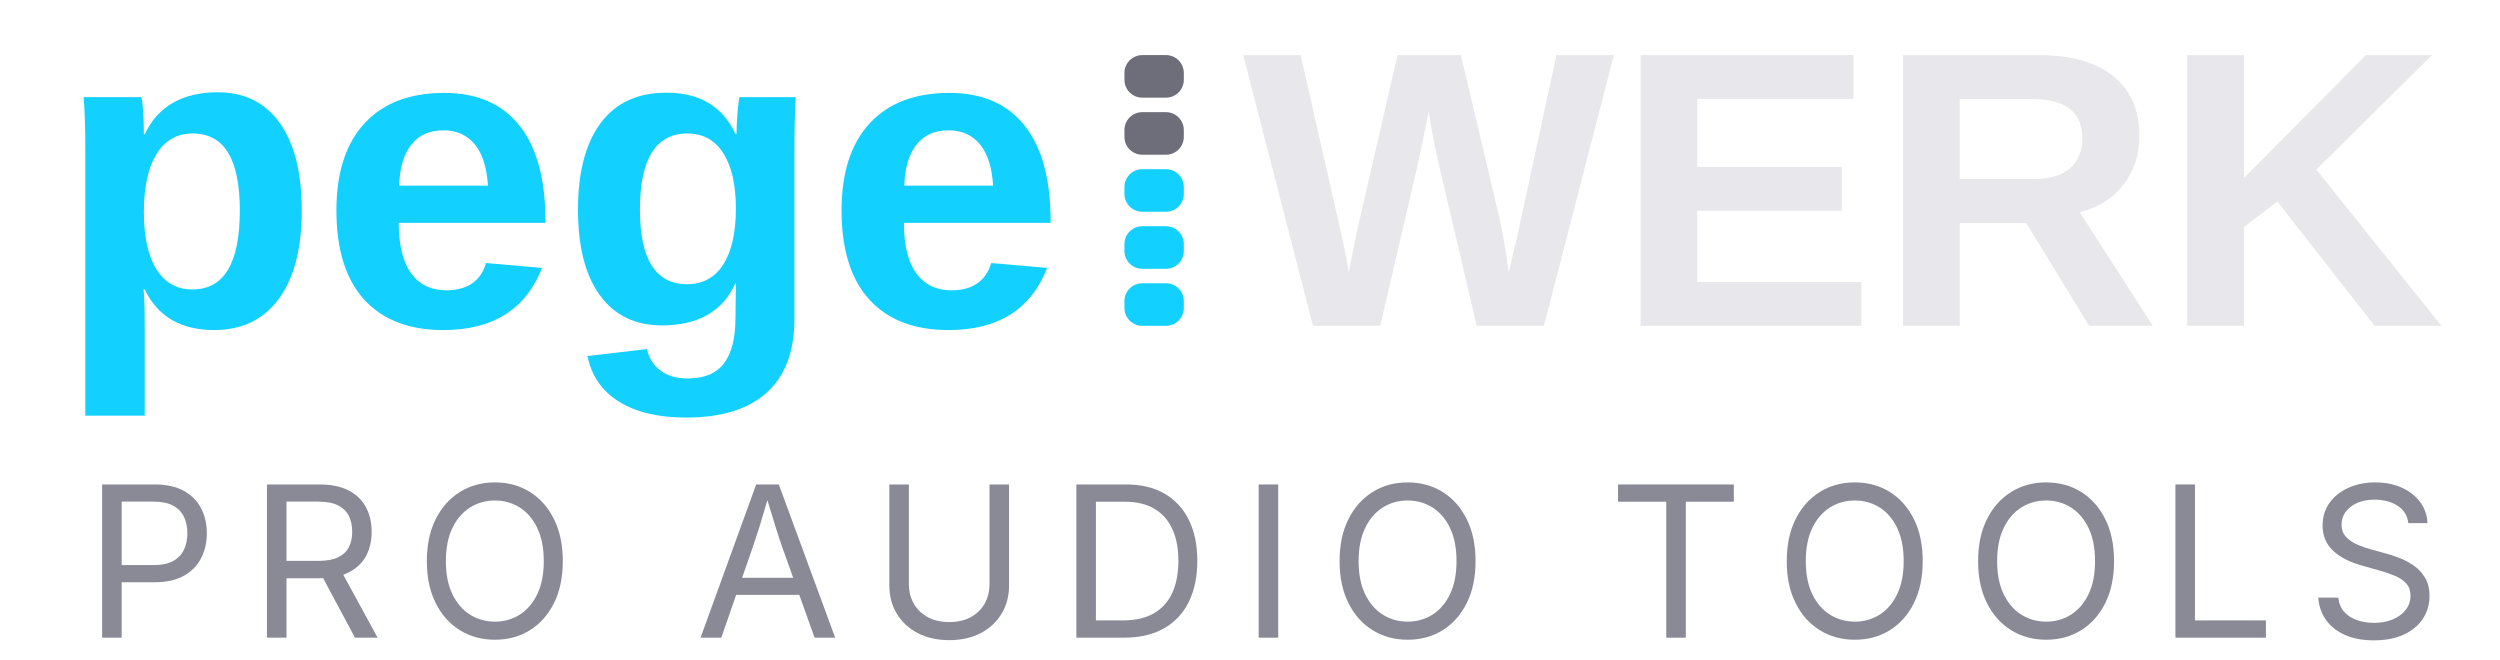
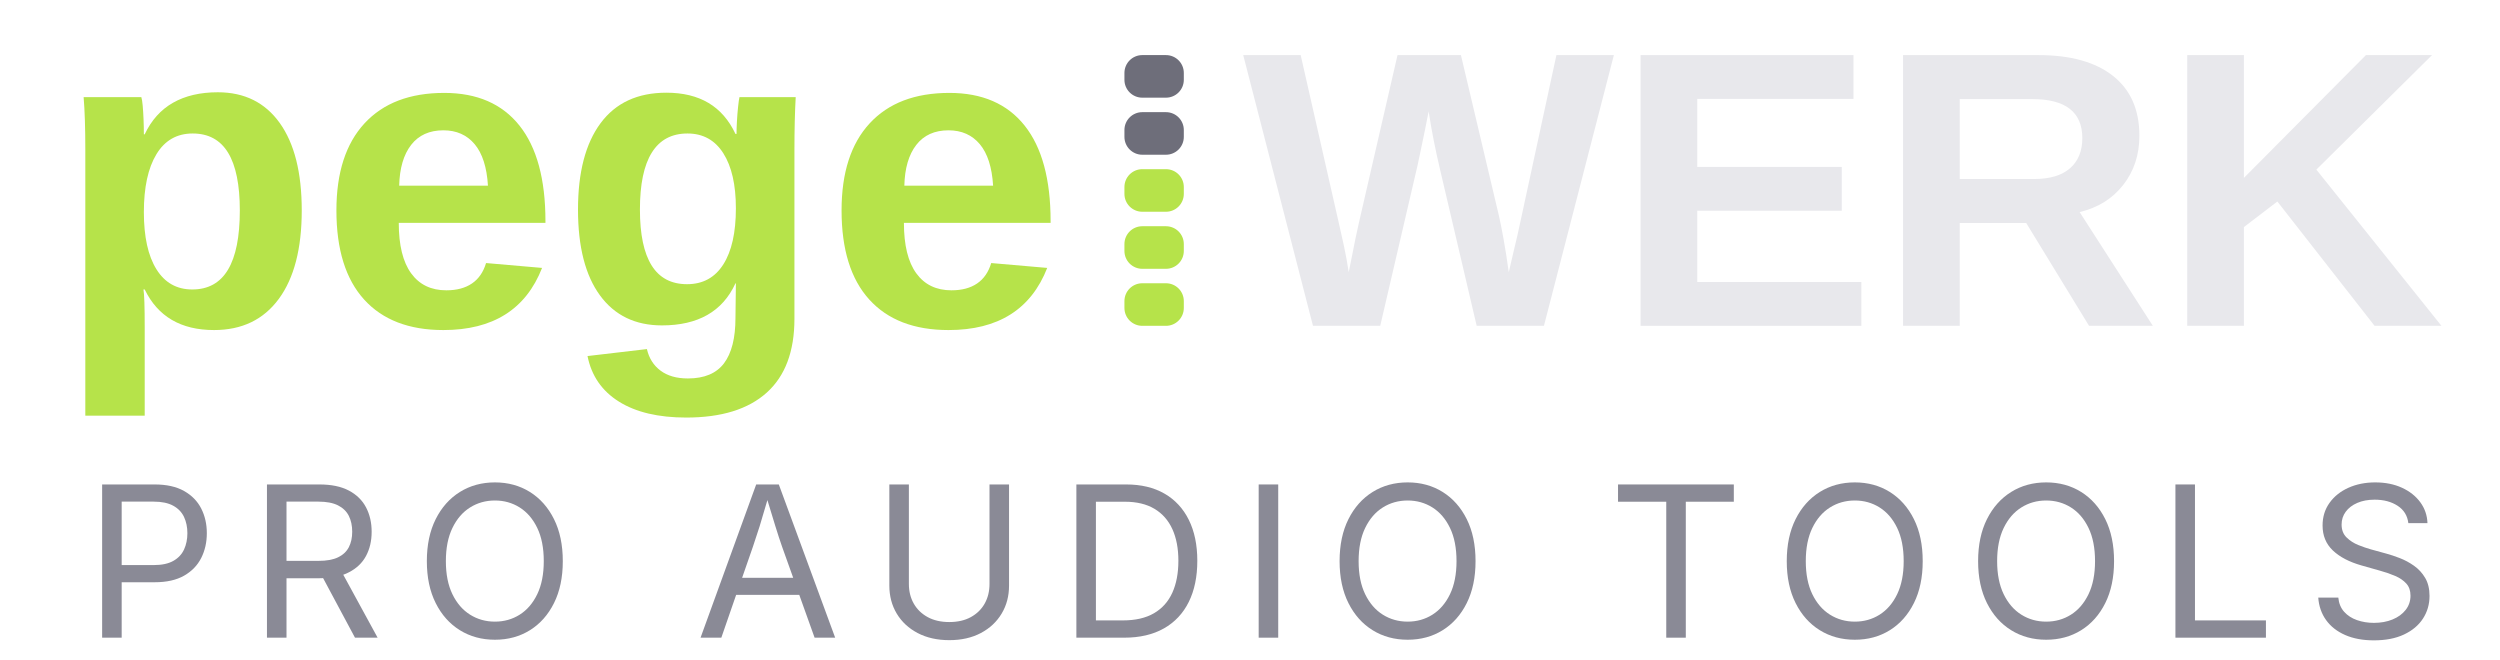
<svg xmlns="http://www.w3.org/2000/svg" viewBox="0 0 635.3 167.6" role="img" aria-label="pegelWERK, Pro Audio Tools">
  <g transform="translate(14.000,82.799) scale(0.053711,-0.053711)">
-     <path transform="translate(0.0,0)" d="M1167 546Q1167 275 1058.5 127.5Q950 -20 752 -20Q517 -20 424 172H418Q424 142 424 -10V-425H143V833Q143 910 141.0 972.0Q139 1034 135 1082H408Q412 1070 414.5 1041.5Q417 1013 418.5 977.0Q420 941 420 906H424Q471 1006 558.0 1055.5Q645 1105 770 1105Q959 1105 1063.0 959.5Q1167 814 1167 546ZM874 546Q874 728 818.5 819.0Q763 910 651 910Q539 910 479.5 812.0Q420 714 420 538Q420 363 479.5 267.5Q539 172 649 172Q762 172 818.0 265.5Q874 359 874 546Z" fill="#12d0ff" />
-     <path transform="translate(1251.0,0)" d="M375 487Q375 329 433.5 248.5Q492 168 600 168Q674 168 721.5 200.5Q769 233 788 297L1053 274Q938 -20 586 -20Q342 -20 211.0 124.5Q80 269 80 546Q80 814 213.0 958.0Q346 1102 590 1102Q823 1102 946.0 947.5Q1069 793 1069 495V487ZM797 663Q789 794 734.0 859.5Q679 925 586 925Q487 925 433.5 856.0Q380 787 377 663Z" fill="#12d0ff" />
-     <path transform="translate(2390.0,0)" d="M596 -434Q398 -434 277.5 -358.5Q157 -283 129 -143L410 -110Q425 -175 474.5 -212.0Q524 -249 604 -249Q721 -249 775.0 -177.0Q829 -105 829 37L831 201H829Q783 101 696.0 51.5Q609 2 481 2Q292 2 188.0 144.0Q84 286 84 550Q84 815 191.0 959.0Q298 1103 502 1103Q620 1103 701.5 1054.5Q783 1006 829 908H834Q834 932 836.0 968.0Q838 1004 841.5 1037.0Q845 1070 848 1082H1114Q1108 974 1108 832V33Q1108 -198 977.0 -316.0Q846 -434 596 -434ZM831 556Q831 723 771.5 816.5Q712 910 602 910Q490 910 433.5 820.0Q377 730 377 550Q377 374 432.5 285.5Q488 197 600 197Q712 197 771.5 290.5Q831 384 831 556Z" fill="#12d0ff" />
-     <path transform="translate(3641.0,0)" d="M375 487Q375 329 433.5 248.5Q492 168 600 168Q674 168 721.5 200.5Q769 233 788 297L1053 274Q938 -20 586 -20Q342 -20 211.0 124.5Q80 269 80 546Q80 814 213.0 958.0Q346 1102 590 1102Q823 1102 946.0 947.5Q1069 793 1069 495V487ZM797 663Q789 794 734.0 859.5Q679 925 586 925Q487 925 433.5 856.0Q380 787 377 663Z" fill="#12d0ff" />
+     <path transform="translate(0.0,0)" d="M1167 546Q1167 275 1058.5 127.5Q950 -20 752 -20Q517 -20 424 172H418Q424 142 424 -10V-425H143V833Q143 910 141.0 972.0Q139 1034 135 1082H408Q412 1070 414.5 1041.5Q417 1013 418.5 977.0Q420 941 420 906H424Q471 1006 558.0 1055.5Q645 1105 770 1105Q959 1105 1063.0 959.5Q1167 814 1167 546ZM874 546Q874 728 818.5 819.0Q763 910 651 910Q539 910 479.5 812.0Q420 714 420 538Q420 363 479.5 267.5Q539 172 649 172Q762 172 818.0 265.5Q874 359 874 546Z" fill="#b6e34a" />
+     <path transform="translate(1251.0,0)" d="M375 487Q375 329 433.5 248.5Q492 168 600 168Q674 168 721.5 200.5Q769 233 788 297L1053 274Q938 -20 586 -20Q342 -20 211.0 124.5Q80 269 80 546Q80 814 213.0 958.0Q346 1102 590 1102Q823 1102 946.0 947.5Q1069 793 1069 495V487ZM797 663Q789 794 734.0 859.5Q679 925 586 925Q487 925 433.5 856.0Q380 787 377 663Z" fill="#b6e34a" />
+     <path transform="translate(2390.0,0)" d="M596 -434Q398 -434 277.5 -358.5Q157 -283 129 -143L410 -110Q425 -175 474.5 -212.0Q524 -249 604 -249Q721 -249 775.0 -177.0Q829 -105 829 37L831 201H829Q783 101 696.0 51.5Q609 2 481 2Q292 2 188.0 144.0Q84 286 84 550Q84 815 191.0 959.0Q298 1103 502 1103Q620 1103 701.5 1054.5Q783 1006 829 908H834Q834 932 836.0 968.0Q838 1004 841.5 1037.0Q845 1070 848 1082H1114Q1108 974 1108 832V33Q1108 -198 977.0 -316.0Q846 -434 596 -434ZM831 556Q831 723 771.5 816.5Q712 910 602 910Q490 910 433.5 820.0Q377 730 377 550Q377 374 432.5 285.5Q488 197 600 197Q712 197 771.5 290.5Q831 384 831 556Z" fill="#b6e34a" />
+     <path transform="translate(3641.0,0)" d="M375 487Q375 329 433.5 248.5Q492 168 600 168Q674 168 721.5 200.5Q769 233 788 297L1053 274Q938 -20 586 -20Q342 -20 211.0 124.5Q80 269 80 546Q80 814 213.0 958.0Q346 1102 590 1102Q823 1102 946.0 947.5Q1069 793 1069 495V487ZM797 663Q789 794 734.0 859.5Q679 925 586 925Q487 925 433.5 856.0Q380 787 377 663Z" fill="#b6e34a" />
  </g>
  <g transform="translate(315.831,82.799) scale(0.048828,-0.048828)">
    <path transform="translate(0.0,0)" d="M909 834 715 0H365L2 1409H301L497 546Q510 491 525.5 419.0Q541 347 551 279Q561 326 569.5 370.5Q578 415 587.0 458.5Q596 502 606 545L805 1409H1135L1332 576Q1342 534 1356.5 454.0Q1371 374 1384 279Q1397 337 1408 382L1429 471Q1439 515 1451 572L1632 1409H1931L1567 0H1217L1026 815Q1009 887 994.0 962.0Q979 1037 967 1116Q959 1073 947.0 1015.0Q935 957 924.5 907.0Q914 857 909 834Z" fill="#e8e8ec" />
    <path transform="translate(1933.0,0)" d="M1286 228V0H137V1409H1245V1181H432V827H1184V599H432V228Z" fill="#e8e8ec" />
    <path transform="translate(3299.0,0)" d="M432 535V0H137V1409H841Q1093 1409 1230.0 1300.5Q1367 1192 1367 989Q1367 841 1283.0 733.5Q1199 626 1056 592L1437 0H1105L778 535ZM1070 977Q1070 1078 1005.0 1129.0Q940 1180 810 1180H432V764H818Q942 764 1006.0 820.0Q1070 876 1070 977Z" fill="#e8e8ec" />
    <path transform="translate(4778.0,0)" d="M432 514V0H137V1409H432V770L1067 1409H1411L809 813L1460 0H1112L606 647Z" fill="#e8e8ec" />
  </g>
  <rect x="285.74" y="14.00" width="15.09" height="10.82" rx="4.54" fill="#6e6e7a" />
  <rect x="285.74" y="28.50" width="15.09" height="10.82" rx="4.54" fill="#6e6e7a" />
-   <rect x="285.74" y="42.99" width="15.09" height="10.82" rx="4.54" fill="#12d0ff" />
-   <rect x="285.74" y="57.49" width="15.09" height="10.82" rx="4.54" fill="#12d0ff" />
-   <rect x="285.74" y="71.98" width="15.09" height="10.82" rx="4.54" fill="#12d0ff" />
+   <rect x="285.74" y="42.99" width="15.09" height="10.82" rx="4.54" fill="#b6e34a" />
+   <rect x="285.74" y="57.49" width="15.09" height="10.82" rx="4.54" fill="#b6e34a" />
+   <rect x="285.74" y="71.98" width="15.09" height="10.82" rx="4.54" fill="#b6e34a" />
  <g transform="translate(21.251,162.047) scale(0.026133,-0.026133)">
    <path d="M180 0V1490H690Q864 1490 976.5 1426.5Q1089 1363 1143.5 1256.0Q1198 1149 1198.0 1016.0Q1198 883 1143.5 775.0Q1089 667 977.0 603.0Q865 539 691 539H370V0ZM370 706H682Q800 706 872.0 746.5Q944 787 976.5 857.5Q1009 928 1009.0 1016.0Q1009 1104 976.5 1173.5Q944 1243 871.5 1283.0Q799 1323 680 1323H370Z" fill="#8a8a96" />
  </g>
  <g transform="translate(63.136,162.047) scale(0.026133,-0.026133)">
    <path d="M180 0V1490H690Q864 1490 976.5 1430.5Q1089 1371 1143.5 1267.0Q1198 1163 1198.0 1030.0Q1198 897 1143.5 795.0Q1089 693 977 636Q951 622 922 612L1256 0H1036L726 579Q709 578 691 578H370V0ZM370 747H682Q800 747 871.5 781.5Q943 816 976.0 879.5Q1009 943 1009 1030Q1009 1119 976.0 1184.5Q943 1250 871.0 1286.5Q799 1323 680 1323H370Z" fill="#8a8a96" />
  </g>
  <g transform="translate(105.282,162.047) scale(0.026133,-0.026133)">
    <path d="M784 -20Q593 -20 443.5 72.5Q294 165 208.0 336.5Q122 508 122 744Q122 981 208.0 1152.5Q294 1324 443.5 1417.0Q593 1510 784 1510Q975 1510 1124.0 1417.0Q1273 1324 1358.5 1152.5Q1444 981 1444 744Q1444 508 1358.5 336.5Q1273 165 1124.0 72.5Q975 -20 784 -20ZM784 156Q917 156 1024.5 223.5Q1132 291 1195.5 422.5Q1259 554 1259 744Q1259 936 1195.5 1067.5Q1132 1199 1024.5 1266.5Q917 1334 784 1334Q650 1334 542.0 1266.0Q434 1198 370.5 1066.5Q307 935 307 744Q307 554 370.5 423.0Q434 292 542.0 224.0Q650 156 784 156Z" fill="#8a8a96" />
  </g>
  <g transform="translate(176.666,162.047) scale(0.026133,-0.026133)">
    <path d="M52 0 593 1490H813L1361 0H1161L1012 416H398L254 0ZM953 582 845 884Q816 966 778 1089Q746 1190 702 1338Q659 1188 627 1085Q587 960 561 884L456 582Z" fill="#8a8a96" />
  </g>
  <g transform="translate(221.295,162.047) scale(0.026133,-0.026133)">
    <path d="M763 -24Q587 -24 455.5 45.0Q324 114 252.0 234.0Q180 354 180 507V1490H370V522Q370 415 417.5 331.5Q465 248 553.0 200.0Q641 152 763 152Q885 152 972.5 200.0Q1060 248 1107.0 331.5Q1154 415 1154 522V1490H1344V507Q1344 354 1272.0 234.0Q1200 114 1069.5 45.0Q939 -24 763 -24Z" fill="#8a8a96" />
  </g>
  <g transform="translate(268.824,162.047) scale(0.026133,-0.026133)">
    <path d="M645 0H180V1490H664Q882 1490 1036.5 1401.0Q1191 1312 1273.5 1145.5Q1356 979 1356 748Q1356 515 1273.0 347.5Q1190 180 1031.0 90.0Q872 0 645 0ZM370 168H633Q815 168 934.5 237.5Q1054 307 1113.0 437.0Q1172 567 1172 748Q1172 927 1113.5 1055.5Q1055 1184 939.5 1253.0Q824 1322 651 1322H370Z" fill="#8a8a96" />
  </g>
  <g transform="translate(315.152,162.047) scale(0.026133,-0.026133)">
    <path d="M370 1490V0H180V1490Z" fill="#8a8a96" />
  </g>
  <g transform="translate(337.229,162.047) scale(0.026133,-0.026133)">
    <path d="M784 -20Q593 -20 443.5 72.5Q294 165 208.0 336.5Q122 508 122 744Q122 981 208.0 1152.5Q294 1324 443.5 1417.0Q593 1510 784 1510Q975 1510 1124.0 1417.0Q1273 1324 1358.5 1152.5Q1444 981 1444 744Q1444 508 1358.5 336.5Q1273 165 1124.0 72.5Q975 -20 784 -20ZM784 156Q917 156 1024.5 223.5Q1132 291 1195.5 422.5Q1259 554 1259 744Q1259 936 1195.5 1067.5Q1132 1199 1024.5 1266.5Q917 1334 784 1334Q650 1334 542.0 1266.0Q434 1198 370.5 1066.5Q307 935 307 744Q307 554 370.5 423.0Q434 292 542.0 224.0Q650 156 784 156Z" fill="#8a8a96" />
  </g>
  <g transform="translate(408.612,162.047) scale(0.026133,-0.026133)">
    <path d="M98 1322V1490H1224V1322H757V0H567V1322Z" fill="#8a8a96" />
  </g>
  <g transform="translate(450.863,162.047) scale(0.026133,-0.026133)">
    <path d="M784 -20Q593 -20 443.5 72.5Q294 165 208.0 336.5Q122 508 122 744Q122 981 208.0 1152.5Q294 1324 443.5 1417.0Q593 1510 784 1510Q975 1510 1124.0 1417.0Q1273 1324 1358.5 1152.5Q1444 981 1444 744Q1444 508 1358.5 336.5Q1273 165 1124.0 72.5Q975 -20 784 -20ZM784 156Q917 156 1024.5 223.5Q1132 291 1195.5 422.5Q1259 554 1259 744Q1259 936 1195.5 1067.5Q1132 1199 1024.5 1266.5Q917 1334 784 1334Q650 1334 542.0 1266.0Q434 1198 370.5 1066.5Q307 935 307 744Q307 554 370.5 423.0Q434 292 542.0 224.0Q650 156 784 156Z" fill="#8a8a96" />
  </g>
  <g transform="translate(499.490,162.047) scale(0.026133,-0.026133)">
    <path d="M784 -20Q593 -20 443.5 72.5Q294 165 208.0 336.5Q122 508 122 744Q122 981 208.0 1152.5Q294 1324 443.5 1417.0Q593 1510 784 1510Q975 1510 1124.0 1417.0Q1273 1324 1358.5 1152.5Q1444 981 1444 744Q1444 508 1358.5 336.5Q1273 165 1124.0 72.5Q975 -20 784 -20ZM784 156Q917 156 1024.5 223.5Q1132 291 1195.5 422.5Q1259 554 1259 744Q1259 936 1195.5 1067.5Q1132 1199 1024.5 1266.5Q917 1334 784 1334Q650 1334 542.0 1266.0Q434 1198 370.5 1066.5Q307 935 307 744Q307 554 370.5 423.0Q434 292 542.0 224.0Q650 156 784 156Z" fill="#8a8a96" />
  </g>
  <g transform="translate(548.117,162.047) scale(0.026133,-0.026133)">
    <path d="M180 0V1490H370V168H1060V0Z" fill="#8a8a96" />
  </g>
  <g transform="translate(586.083,162.047) scale(0.026133,-0.026133)">
    <path d="M657 -26Q496 -26 377.5 26.0Q259 78 192.0 171.5Q125 265 116 390H311Q319 306 368.0 251.5Q417 197 493.5 170.5Q570 144 657 144Q758 144 838.5 177.0Q919 210 966.0 270.0Q1013 330 1013 409Q1013 481 972.5 526.0Q932 571 865.0 600.0Q798 629 718 651L538 702Q358 753 258.0 848.0Q158 943 158 1091Q158 1217 226.0 1311.5Q294 1406 410.0 1458.0Q526 1510 670 1510Q817 1510 930.0 1458.0Q1043 1406 1108.5 1316.5Q1174 1227 1178 1114H992Q979 1223 888.0 1282.5Q797 1342 664 1342Q568 1342 495.5 1310.5Q423 1279 383.0 1224.5Q343 1170 343 1100Q343 1022 391.5 974.5Q440 927 506.5 900.5Q573 874 627 859L776 818Q836 802 908.5 774.0Q981 746 1047.0 699.5Q1113 653 1155.5 581.5Q1198 510 1198 406Q1198 284 1134.5 186.0Q1071 88 950.0 31.0Q829 -26 657 -26Z" fill="#8a8a96" />
  </g>
</svg>
